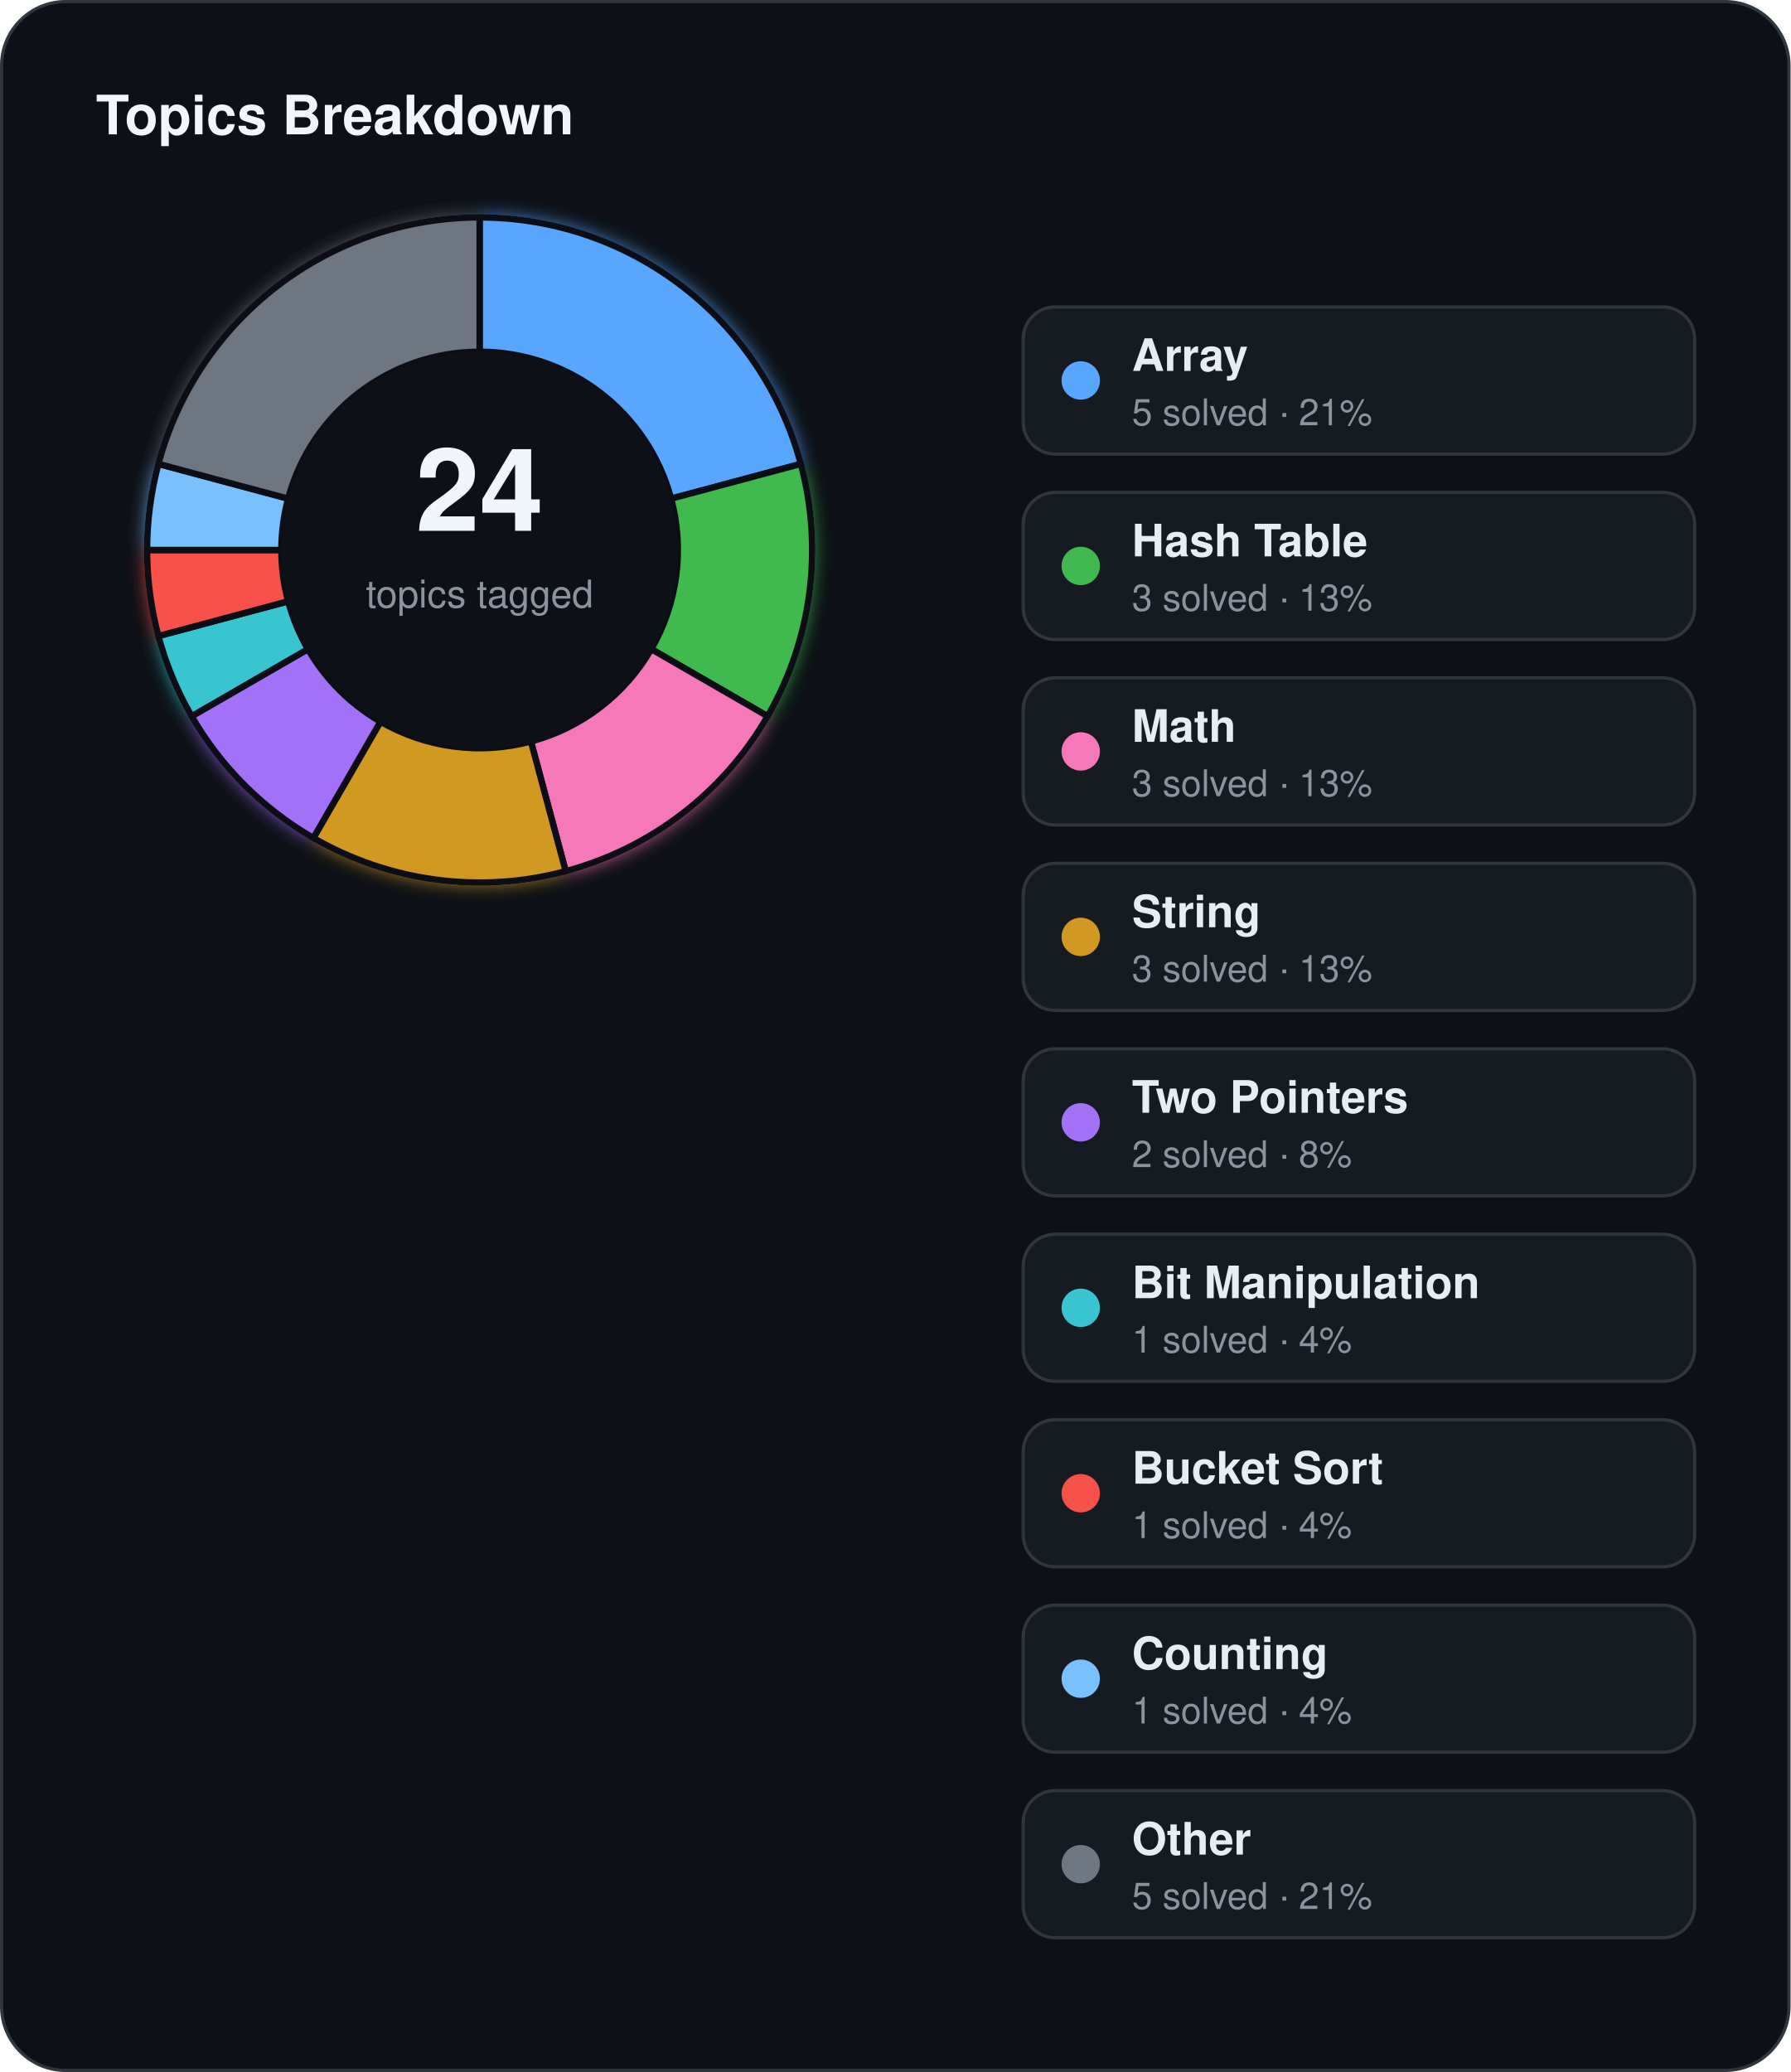
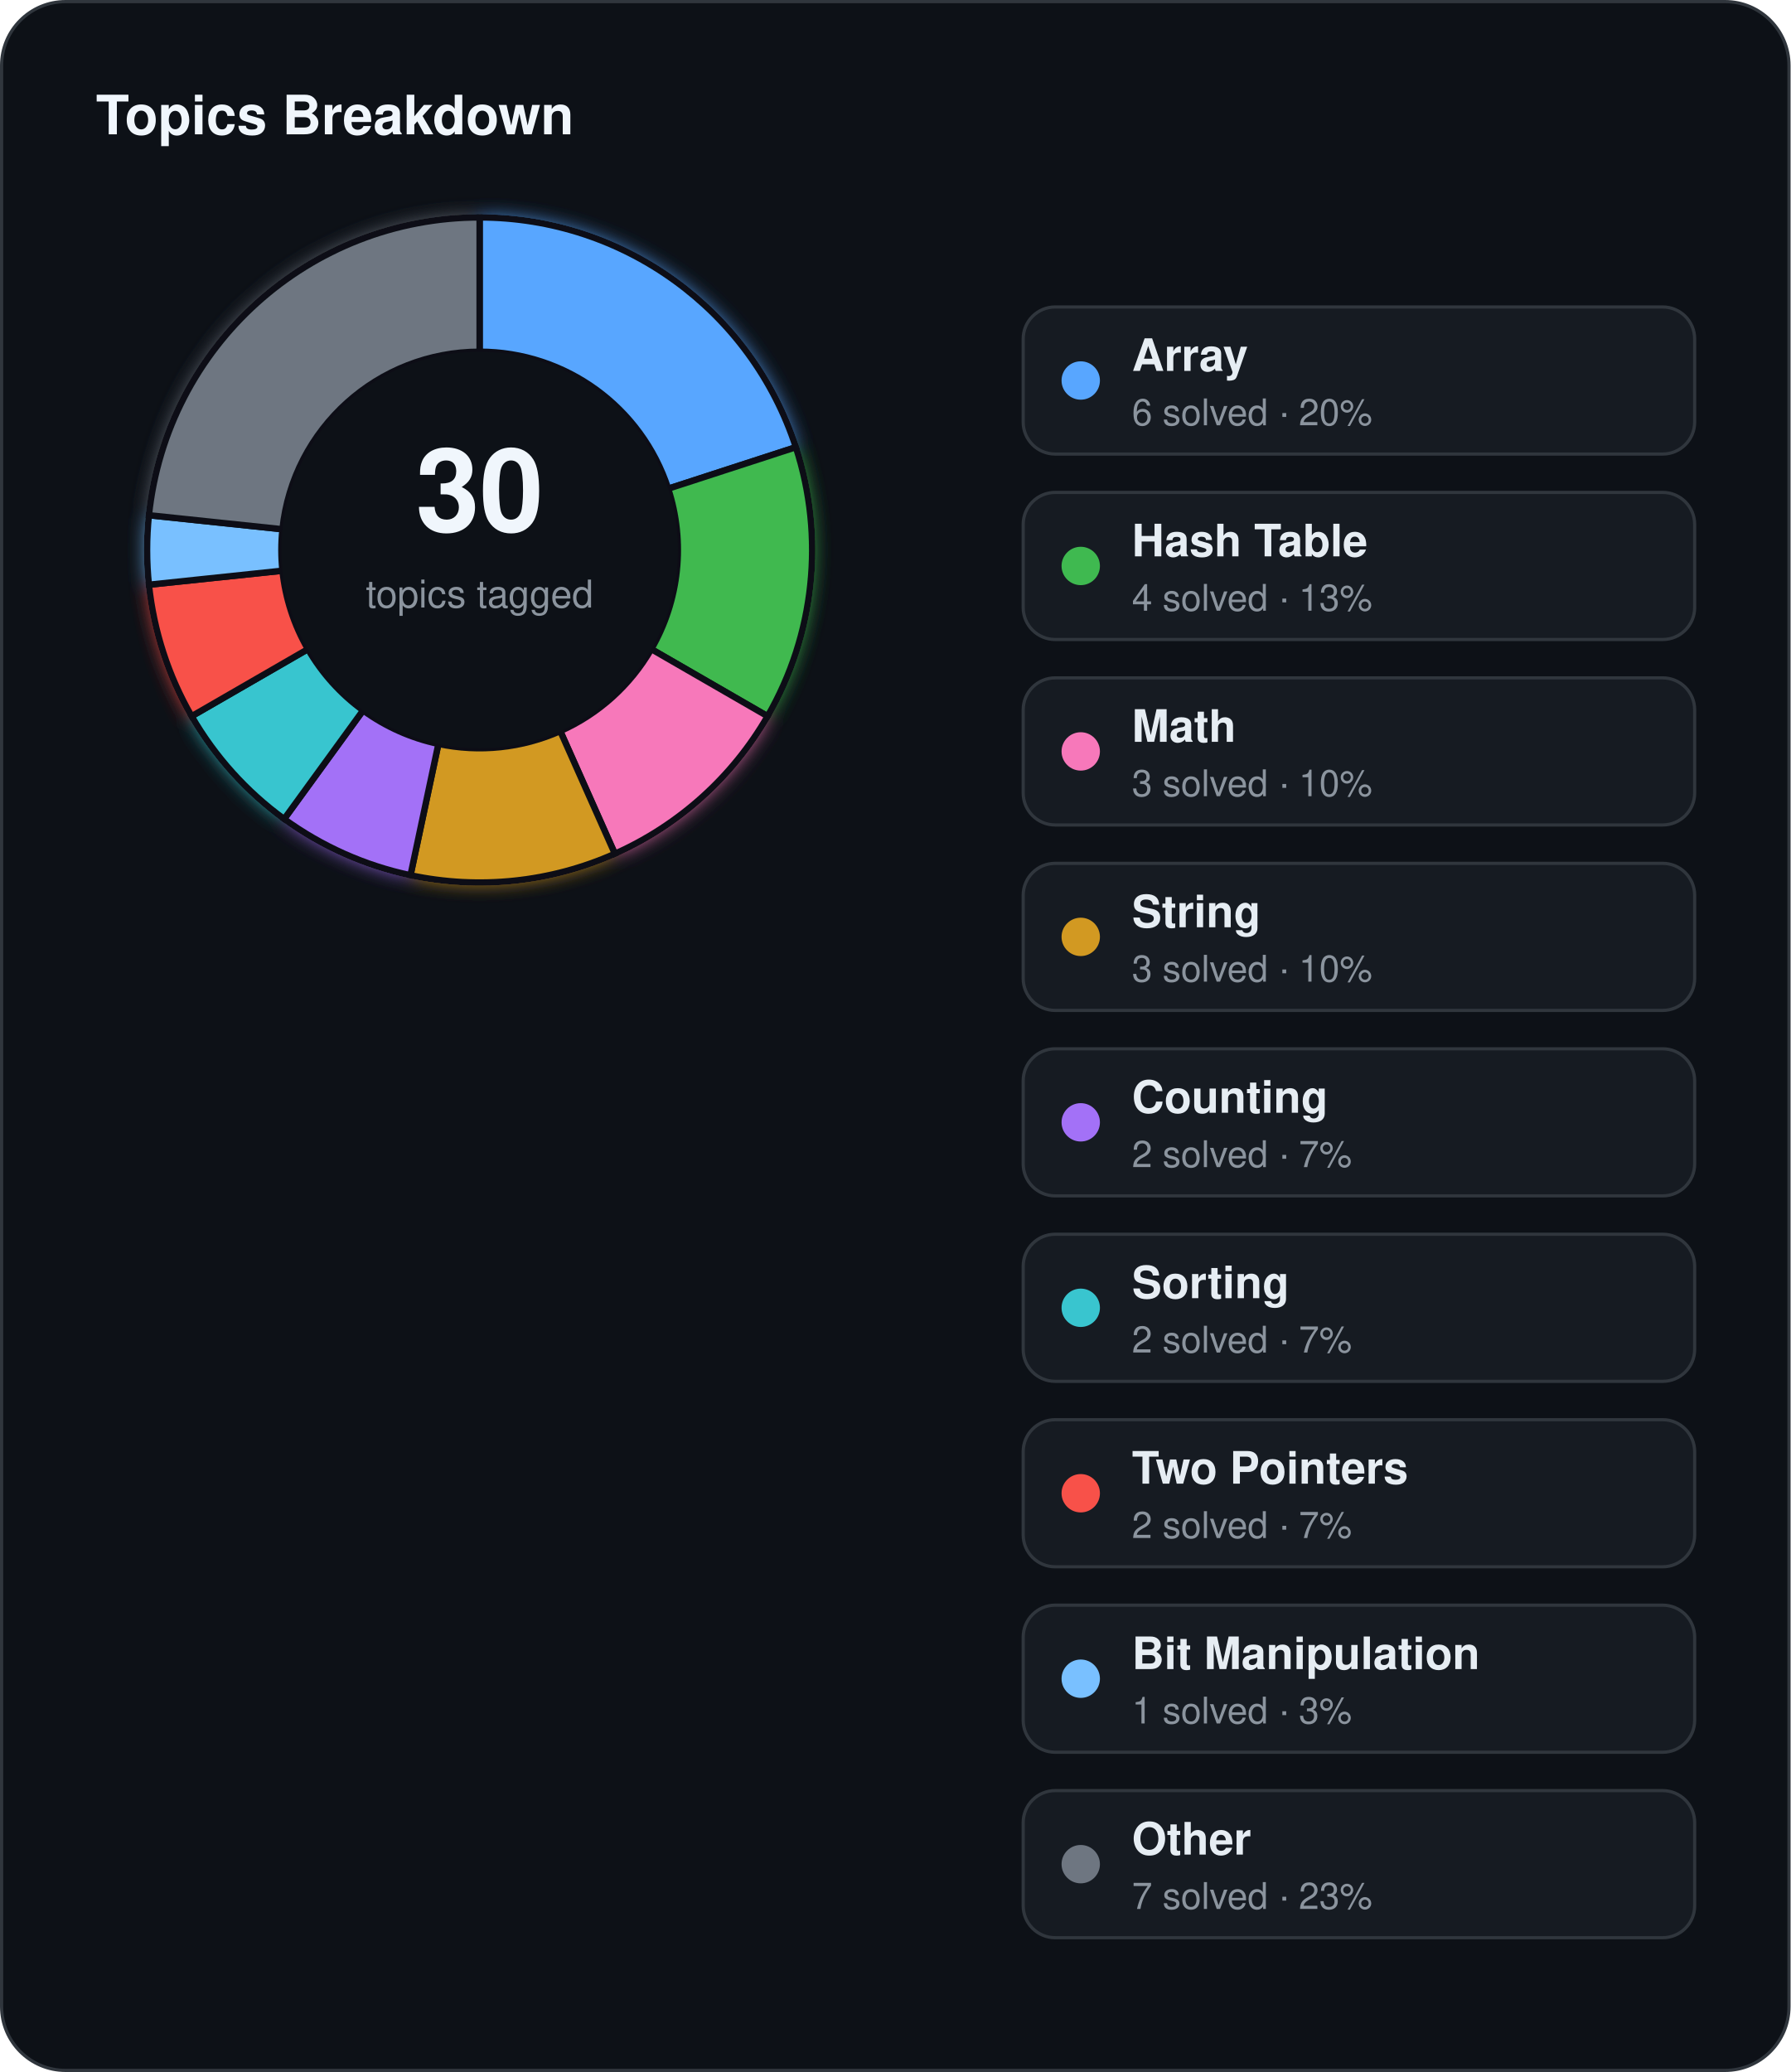
<svg xmlns="http://www.w3.org/2000/svg" width="560" height="648" viewBox="0 0 560 648">
  <defs>
    <filter id="topics-glow" x="-60%" y="-60%" width="220%" height="220%">
      <feGaussianBlur stdDeviation="3" result="blur" />
      <feMerge>
        <feMergeNode in="blur" />
        <feMergeNode in="SourceGraphic" />
      </feMerge>
    </filter>
  </defs>
  <rect x="0.5" y="0.5" width="559" height="647" rx="20" fill="#0d1117" stroke="#30363d" stroke-width="1" />
  <text x="30" y="42" fill="#f0f6fc" font-family="Segoe UI, Helvetica, Arial, sans-serif" font-size="17" font-weight="700">Topics Breakdown</text>
  <g filter="url(#topics-glow)">
-     <path d="M 150.00,68.00 A 104,104 0 0 1 250.46,145.08 L 209.89,155.95 A 62,62 0 0 0 150.00,110.00 Z" fill="#58a6ff" stroke="#0d1117" stroke-width="2" />
-     <path d="M 250.46,145.08 A 104,104 0 0 1 240.07,224.00 L 203.69,203.00 A 62,62 0 0 0 209.89,155.95 Z" fill="#3fb950" stroke="#0d1117" stroke-width="2" />
-     <path d="M 240.07,224.00 A 104,104 0 0 1 176.92,272.46 L 166.05,231.89 A 62,62 0 0 0 203.69,203.00 Z" fill="#f778ba" stroke="#0d1117" stroke-width="2" />
-     <path d="M 176.92,272.46 A 104,104 0 0 1 98.00,262.07 L 119.00,225.69 A 62,62 0 0 0 166.05,231.89 Z" fill="#d29922" stroke="#0d1117" stroke-width="2" />
-     <path d="M 98.00,262.07 A 104,104 0 0 1 59.93,224.00 L 96.31,203.00 A 62,62 0 0 0 119.00,225.69 Z" fill="#a371f7" stroke="#0d1117" stroke-width="2" />
-     <path d="M 59.93,224.00 A 104,104 0 0 1 49.54,198.92 L 90.11,188.05 A 62,62 0 0 0 96.31,203.00 Z" fill="#39c5cf" stroke="#0d1117" stroke-width="2" />
-     <path d="M 49.54,198.92 A 104,104 0 0 1 46.00,172.00 L 88.00,172.00 A 62,62 0 0 0 90.11,188.05 Z" fill="#f85149" stroke="#0d1117" stroke-width="2" />
-     <path d="M 46.00,172.00 A 104,104 0 0 1 49.54,145.08 L 90.11,155.95 A 62,62 0 0 0 88.00,172.00 Z" fill="#79c0ff" stroke="#0d1117" stroke-width="2" />
-     <path d="M 49.54,145.08 A 104,104 0 0 1 150.00,68.00 L 150.00,110.00 A 62,62 0 0 0 90.11,155.95 Z" fill="#6e7681" stroke="#0d1117" stroke-width="2" />
+     <path d="M 150.00,68.00 A 104,104 0 0 1 248.91,139.86 L 208.97,152.84 A 62,62 0 0 0 150.00,110.00 Z" fill="#58a6ff" stroke="#0d1117" stroke-width="2" />
+     <path d="M 248.91,139.86 A 104,104 0 0 1 240.07,224.00 L 203.69,203.00 A 62,62 0 0 0 208.97,152.84 Z" fill="#3fb950" stroke="#0d1117" stroke-width="2" />
+     <path d="M 240.07,224.00 A 104,104 0 0 1 192.30,267.01 L 175.22,228.64 A 62,62 0 0 0 203.69,203.00 Z" fill="#f778ba" stroke="#0d1117" stroke-width="2" />
+     <path d="M 192.30,267.01 A 104,104 0 0 1 128.38,273.73 L 137.11,232.65 A 62,62 0 0 0 175.22,228.64 Z" fill="#d29922" stroke="#0d1117" stroke-width="2" />
+     <path d="M 128.38,273.73 A 104,104 0 0 1 88.87,256.14 L 113.56,222.16 A 62,62 0 0 0 137.11,232.65 Z" fill="#a371f7" stroke="#0d1117" stroke-width="2" />
+     <path d="M 88.87,256.14 A 104,104 0 0 1 59.93,224.00 L 96.31,203.00 A 62,62 0 0 0 113.56,222.16 Z" fill="#39c5cf" stroke="#0d1117" stroke-width="2" />
+     <path d="M 59.93,224.00 A 104,104 0 0 1 46.57,182.87 L 88.34,178.48 A 62,62 0 0 0 96.31,203.00 Z" fill="#f85149" stroke="#0d1117" stroke-width="2" />
+     <path d="M 46.57,182.87 A 104,104 0 0 1 46.57,161.13 L 88.34,165.52 A 62,62 0 0 0 88.34,178.48 Z" fill="#79c0ff" stroke="#0d1117" stroke-width="2" />
+     <path d="M 46.57,161.13 A 104,104 0 0 1 150.00,68.00 L 150.00,110.00 A 62,62 0 0 0 88.34,165.52 Z" fill="#6e7681" stroke="#0d1117" stroke-width="2" />
  </g>
  <circle cx="150" cy="172" r="62" fill="#0d1117" />
-   <text x="150" y="166" text-anchor="middle" fill="#f0f6fc" font-family="Segoe UI, Helvetica, Arial, sans-serif" font-size="36" font-weight="700">24</text>
+   <text x="150" y="166" text-anchor="middle" fill="#f0f6fc" font-family="Segoe UI, Helvetica, Arial, sans-serif" font-size="36" font-weight="700">30</text>
  <text x="150" y="190" text-anchor="middle" fill="#8b949e" font-family="Segoe UI, Helvetica, Arial, sans-serif" font-size="12">topics tagged</text>
  <rect x="320" y="96" width="210" height="46" rx="10" fill="#161b22" stroke="#30363d" stroke-width="1" />
  <circle cx="338" cy="119" r="6" fill="#58a6ff" />
  <text x="354" y="116" fill="#e6edf3" font-family="Segoe UI, Helvetica, Arial, sans-serif" font-size="14" font-weight="600">Array</text>
-   <text x="354" y="133" fill="#8b949e" font-family="Segoe UI, Helvetica, Arial, sans-serif" font-size="11.5">5 solved · 21%</text>
+   <text x="354" y="133" fill="#8b949e" font-family="Segoe UI, Helvetica, Arial, sans-serif" font-size="11.5">6 solved · 20%</text>
  <rect x="320" y="154" width="210" height="46" rx="10" fill="#161b22" stroke="#30363d" stroke-width="1" />
  <circle cx="338" cy="177" r="6" fill="#3fb950" />
  <text x="354" y="174" fill="#e6edf3" font-family="Segoe UI, Helvetica, Arial, sans-serif" font-size="14" font-weight="600">Hash Table</text>
-   <text x="354" y="191" fill="#8b949e" font-family="Segoe UI, Helvetica, Arial, sans-serif" font-size="11.5">3 solved · 13%</text>
+   <text x="354" y="191" fill="#8b949e" font-family="Segoe UI, Helvetica, Arial, sans-serif" font-size="11.5">4 solved · 13%</text>
  <rect x="320" y="212" width="210" height="46" rx="10" fill="#161b22" stroke="#30363d" stroke-width="1" />
  <circle cx="338" cy="235" r="6" fill="#f778ba" />
  <text x="354" y="232" fill="#e6edf3" font-family="Segoe UI, Helvetica, Arial, sans-serif" font-size="14" font-weight="600">Math</text>
-   <text x="354" y="249" fill="#8b949e" font-family="Segoe UI, Helvetica, Arial, sans-serif" font-size="11.5">3 solved · 13%</text>
+   <text x="354" y="249" fill="#8b949e" font-family="Segoe UI, Helvetica, Arial, sans-serif" font-size="11.5">3 solved · 10%</text>
  <rect x="320" y="270" width="210" height="46" rx="10" fill="#161b22" stroke="#30363d" stroke-width="1" />
  <circle cx="338" cy="293" r="6" fill="#d29922" />
  <text x="354" y="290" fill="#e6edf3" font-family="Segoe UI, Helvetica, Arial, sans-serif" font-size="14" font-weight="600">String</text>
-   <text x="354" y="307" fill="#8b949e" font-family="Segoe UI, Helvetica, Arial, sans-serif" font-size="11.5">3 solved · 13%</text>
+   <text x="354" y="307" fill="#8b949e" font-family="Segoe UI, Helvetica, Arial, sans-serif" font-size="11.5">3 solved · 10%</text>
  <rect x="320" y="328" width="210" height="46" rx="10" fill="#161b22" stroke="#30363d" stroke-width="1" />
  <circle cx="338" cy="351" r="6" fill="#a371f7" />
-   <text x="354" y="348" fill="#e6edf3" font-family="Segoe UI, Helvetica, Arial, sans-serif" font-size="14" font-weight="600">Two Pointers</text>
-   <text x="354" y="365" fill="#8b949e" font-family="Segoe UI, Helvetica, Arial, sans-serif" font-size="11.5">2 solved · 8%</text>
+   <text x="354" y="348" fill="#e6edf3" font-family="Segoe UI, Helvetica, Arial, sans-serif" font-size="14" font-weight="600">Counting</text>
+   <text x="354" y="365" fill="#8b949e" font-family="Segoe UI, Helvetica, Arial, sans-serif" font-size="11.5">2 solved · 7%</text>
  <rect x="320" y="386" width="210" height="46" rx="10" fill="#161b22" stroke="#30363d" stroke-width="1" />
  <circle cx="338" cy="409" r="6" fill="#39c5cf" />
-   <text x="354" y="406" fill="#e6edf3" font-family="Segoe UI, Helvetica, Arial, sans-serif" font-size="14" font-weight="600">Bit Manipulation</text>
-   <text x="354" y="423" fill="#8b949e" font-family="Segoe UI, Helvetica, Arial, sans-serif" font-size="11.5">1 solved · 4%</text>
+   <text x="354" y="406" fill="#e6edf3" font-family="Segoe UI, Helvetica, Arial, sans-serif" font-size="14" font-weight="600">Sorting</text>
+   <text x="354" y="423" fill="#8b949e" font-family="Segoe UI, Helvetica, Arial, sans-serif" font-size="11.5">2 solved · 7%</text>
  <rect x="320" y="444" width="210" height="46" rx="10" fill="#161b22" stroke="#30363d" stroke-width="1" />
  <circle cx="338" cy="467" r="6" fill="#f85149" />
-   <text x="354" y="464" fill="#e6edf3" font-family="Segoe UI, Helvetica, Arial, sans-serif" font-size="14" font-weight="600">Bucket Sort</text>
-   <text x="354" y="481" fill="#8b949e" font-family="Segoe UI, Helvetica, Arial, sans-serif" font-size="11.5">1 solved · 4%</text>
+   <text x="354" y="464" fill="#e6edf3" font-family="Segoe UI, Helvetica, Arial, sans-serif" font-size="14" font-weight="600">Two Pointers</text>
+   <text x="354" y="481" fill="#8b949e" font-family="Segoe UI, Helvetica, Arial, sans-serif" font-size="11.5">2 solved · 7%</text>
  <rect x="320" y="502" width="210" height="46" rx="10" fill="#161b22" stroke="#30363d" stroke-width="1" />
  <circle cx="338" cy="525" r="6" fill="#79c0ff" />
-   <text x="354" y="522" fill="#e6edf3" font-family="Segoe UI, Helvetica, Arial, sans-serif" font-size="14" font-weight="600">Counting</text>
-   <text x="354" y="539" fill="#8b949e" font-family="Segoe UI, Helvetica, Arial, sans-serif" font-size="11.5">1 solved · 4%</text>
+   <text x="354" y="522" fill="#e6edf3" font-family="Segoe UI, Helvetica, Arial, sans-serif" font-size="14" font-weight="600">Bit Manipulation</text>
+   <text x="354" y="539" fill="#8b949e" font-family="Segoe UI, Helvetica, Arial, sans-serif" font-size="11.5">1 solved · 3%</text>
  <rect x="320" y="560" width="210" height="46" rx="10" fill="#161b22" stroke="#30363d" stroke-width="1" />
  <circle cx="338" cy="583" r="6" fill="#6e7681" />
  <text x="354" y="580" fill="#e6edf3" font-family="Segoe UI, Helvetica, Arial, sans-serif" font-size="14" font-weight="600">Other</text>
-   <text x="354" y="597" fill="#8b949e" font-family="Segoe UI, Helvetica, Arial, sans-serif" font-size="11.5">5 solved · 21%</text>
+   <text x="354" y="597" fill="#8b949e" font-family="Segoe UI, Helvetica, Arial, sans-serif" font-size="11.5">7 solved · 23%</text>
</svg>
